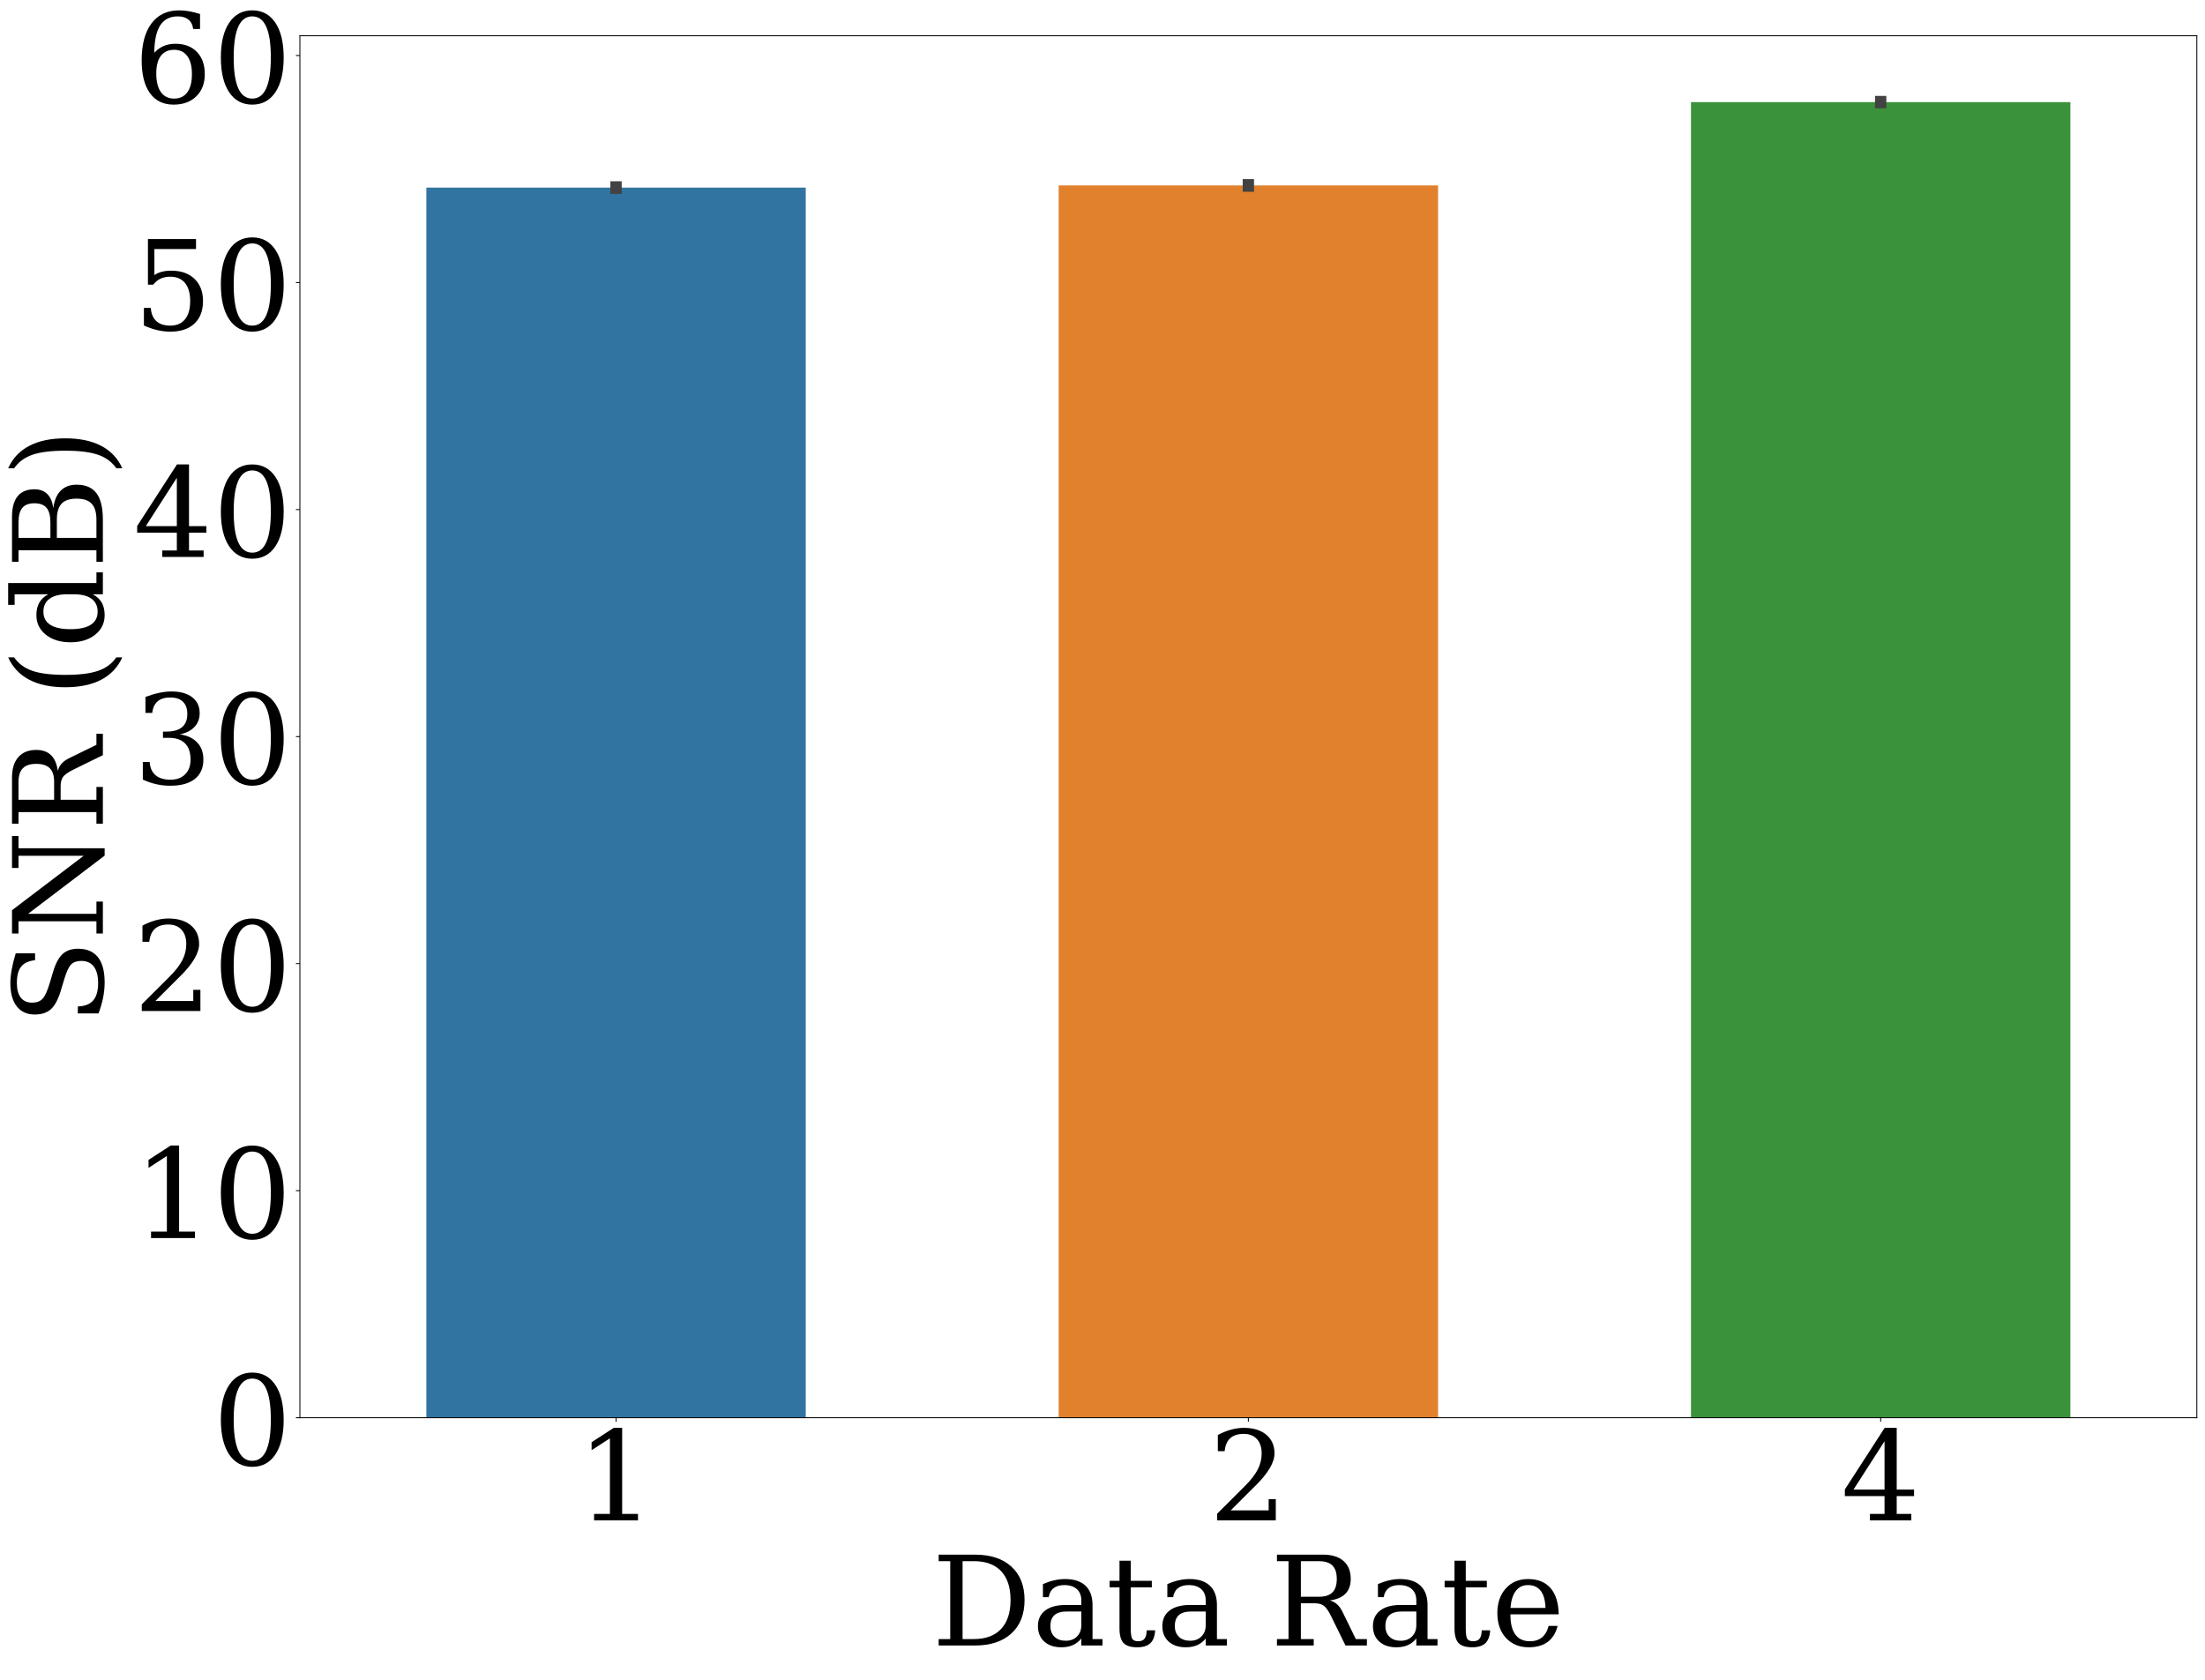
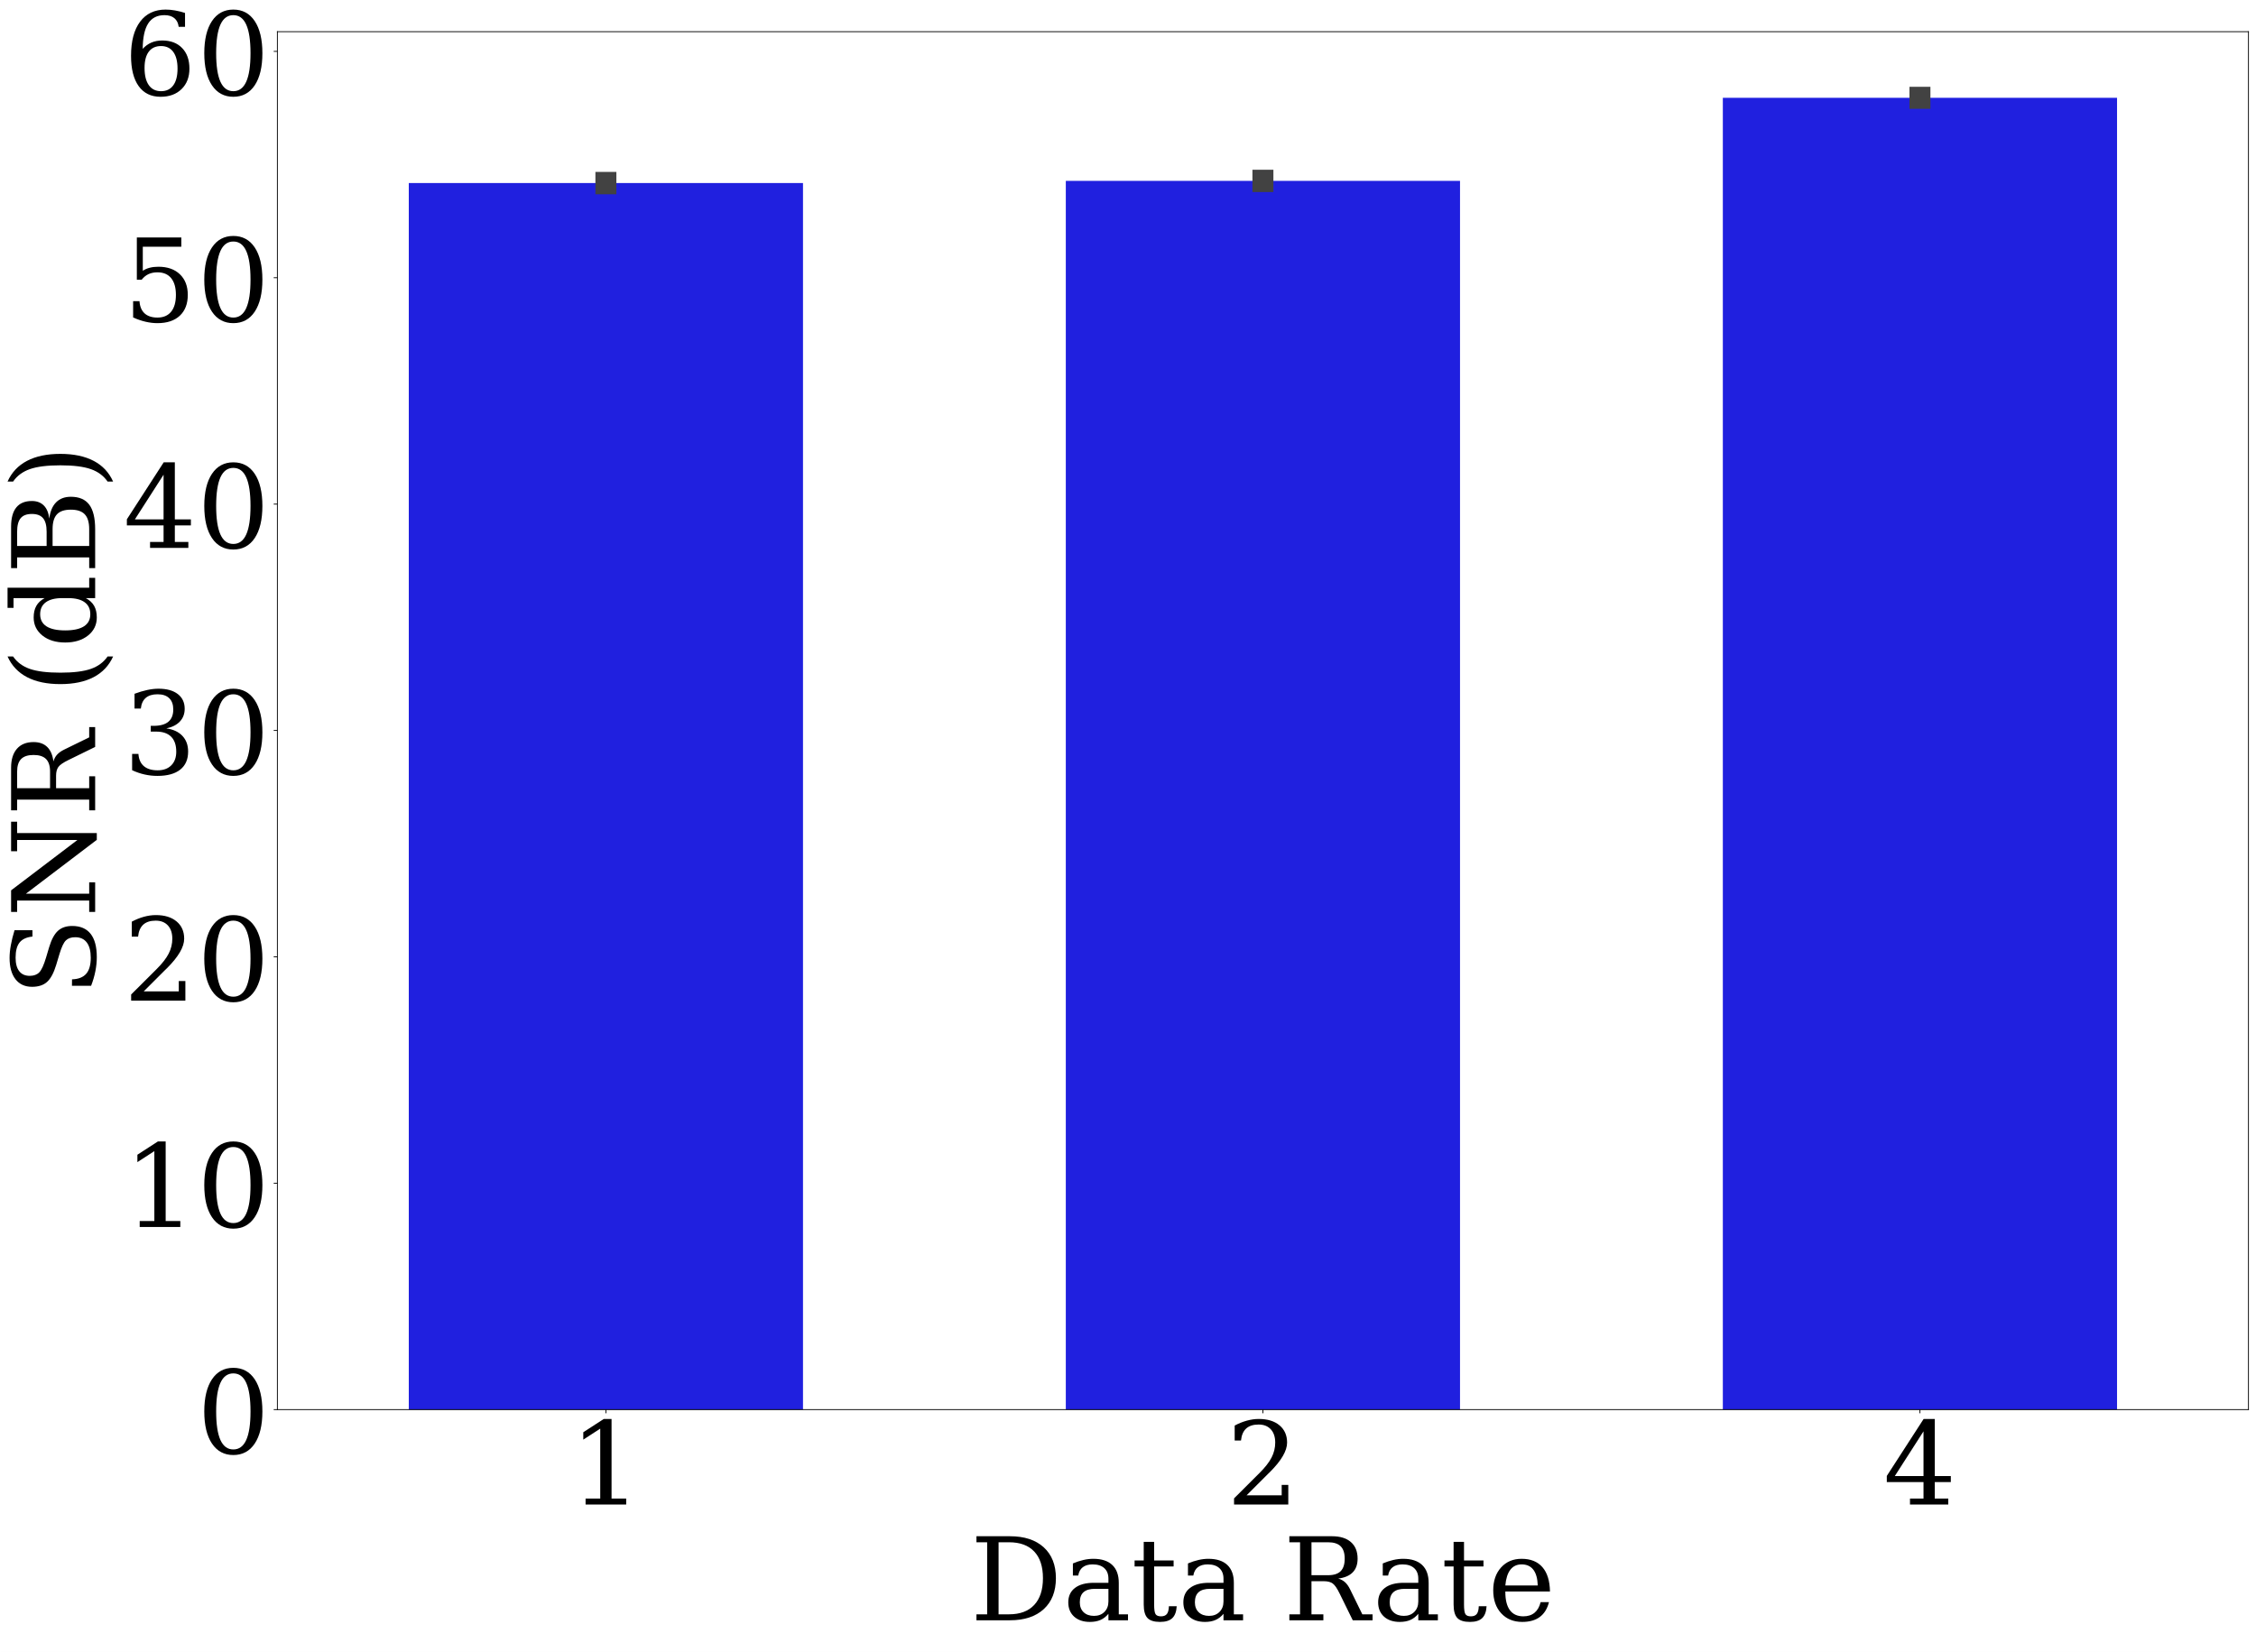
- <svg xmlns="http://www.w3.org/2000/svg" xmlns:xlink="http://www.w3.org/1999/xlink" width="1945.834pt" height="1482.361pt" viewBox="0 0 1945.834 1482.361" version="1.1">
+ <svg xmlns="http://www.w3.org/2000/svg" xmlns:xlink="http://www.w3.org/1999/xlink" width="2152.319pt" height="1576.168pt" viewBox="0 0 2152.319 1576.168" version="1.1">
  <defs>
    <style type="text/css">*{stroke-linejoin: round; stroke-linecap: butt}</style>
  </defs>
  <g id="figure_1">
    <g id="patch_1">
-       <path d="M 0 1482.361  L 1945.834 1482.361  L 1945.834 0  L 0 0  z " style="fill: #ffffff; stroke: #ffffff; stroke-linejoin: miter" />
+       <path d="M 0 1576.168  L 2152.319 1576.168  L 2152.319 0  L 0 0  z " style="fill: #ffffff; stroke: #ffffff; stroke-linejoin: miter" />
    </g>
    <g id="axes_1">
      <g id="patch_2">
-         <path d="M 264.634 1251.242  L 1938.634 1251.242  L 1938.634 31.562  L 264.634 31.562  z " style="fill: #ffffff" />
+         <path d="M 264.634 1345.05  L 2145.119 1345.05  L 2145.119 30.235  L 264.634 30.235  z " style="fill: #ffffff" />
      </g>
      <g id="patch_3">
-         <path d="M 376.234 1251.242  L 711.034 1251.242  L 711.034 165.555  L 376.234 165.555  z " clip-path="url(#p910749c898)" style="fill: #3274a1" />
+         <path d="M 390 1345.05  L 766.097 1345.05  L 766.097 174.65  L 390 174.65  z " clip-path="url(#pa9aadc0097)" style="fill: #2020df" />
      </g>
      <g id="patch_4">
-         <path d="M 934.234 1251.242  L 1269.034 1251.242  L 1269.034 163.662  L 934.234 163.662  z " clip-path="url(#p910749c898)" style="fill: #e1812c" />
+         <path d="M 1016.828 1345.05  L 1392.925 1345.05  L 1392.925 172.609  L 1016.828 172.609  z " clip-path="url(#pa9aadc0097)" style="fill: #2020df" />
      </g>
      <g id="patch_5">
-         <path d="M 1492.234 1251.242  L 1827.034 1251.242  L 1827.034 90.132  L 1492.234 90.132  z " clip-path="url(#p910749c898)" style="fill: #3a923a" />
+         <path d="M 1643.657 1345.05  L 2019.754 1345.05  L 2019.754 93.342  L 1643.657 93.342  z " clip-path="url(#pa9aadc0097)" style="fill: #2020df" />
      </g>
      <g id="matplotlib.axis_1">
        <g id="xtick_1">
          <g id="line2d_1">
            <defs>
-               <path id="m98db6d3228" d="M 0 0  L 0 3.5  " style="stroke: #000000; stroke-width: 0.8" />
-             </defs>
-             <g>
-               <use xlink:href="#m98db6d3228" x="543.634" y="1251.242" style="stroke: #000000; stroke-width: 0.8" />
+               <path id="m40dd5d9bd1" d="M 0 0  L 0 3.5  " style="stroke: #000000; stroke-width: 0.8" />
+             </defs>
+             <g>
+               <use xlink:href="#m40dd5d9bd1" x="578.049" y="1345.05" style="stroke: #000000; stroke-width: 0.8" />
            </g>
          </g>
          <g id="text_1">
-             <g transform="translate(508.6406 1341.825) scale(1.1 -1.1)">
+             <g transform="translate(543.0548 1435.632) scale(1.1 -1.1)">
              <defs>
                <path id="DejaVuSerif-31" d="M 909 0  L 909 331  L 1722 331  L 1722 4213  L 781 3603  L 781 4013  L 1919 4750  L 2350 4750  L 2350 331  L 3163 331  L 3163 0  L 909 0  z " transform="scale(0.015625)" />
              </defs>
              <use xlink:href="#DejaVuSerif-31" />
            </g>
          </g>
        </g>
        <g id="xtick_2">
          <g id="line2d_2">
            <g>
-               <use xlink:href="#m98db6d3228" x="1101.634" y="1251.242" style="stroke: #000000; stroke-width: 0.8" />
+               <use xlink:href="#m40dd5d9bd1" x="1204.877" y="1345.05" style="stroke: #000000; stroke-width: 0.8" />
            </g>
          </g>
          <g id="text_2">
-             <g transform="translate(1066.641 1341.825) scale(1.1 -1.1)">
+             <g transform="translate(1169.883 1435.632) scale(1.1 -1.1)">
              <defs>
                <path id="DejaVuSerif-32" d="M 819 3553  L 469 3553  L 469 4384  Q 803 4563 1142 4656  Q 1481 4750 1806 4750  Q 2534 4750 2956 4397  Q 3378 4044 3378 3438  Q 3378 2753 2422 1800  Q 2347 1728 2309 1691  L 1131 513  L 3078 513  L 3078 1088  L 3444 1088  L 3444 0  L 434 0  L 434 341  L 1850 1753  Q 2319 2222 2519 2614  Q 2719 3006 2719 3438  Q 2719 3909 2473 4175  Q 2228 4441 1797 4441  Q 1350 4441 1106 4219  Q 863 3997 819 3553  z " transform="scale(0.015625)" />
              </defs>
              <use xlink:href="#DejaVuSerif-32" />
            </g>
          </g>
        </g>
        <g id="xtick_3">
          <g id="line2d_3">
            <g>
-               <use xlink:href="#m98db6d3228" x="1659.634" y="1251.242" style="stroke: #000000; stroke-width: 0.8" />
+               <use xlink:href="#m40dd5d9bd1" x="1831.705" y="1345.05" style="stroke: #000000; stroke-width: 0.8" />
            </g>
          </g>
          <g id="text_3">
-             <g transform="translate(1624.641 1341.825) scale(1.1 -1.1)">
+             <g transform="translate(1796.711 1435.632) scale(1.1 -1.1)">
              <defs>
                <path id="DejaVuSerif-34" d="M 2234 1581  L 2234 4063  L 641 1581  L 2234 1581  z M 3609 0  L 1484 0  L 1484 331  L 2234 331  L 2234 1247  L 197 1247  L 197 1588  L 2241 4750  L 2859 4750  L 2859 1581  L 3750 1581  L 3750 1247  L 2859 1247  L 2859 331  L 3609 331  L 3609 0  z " transform="scale(0.015625)" />
              </defs>
              <use xlink:href="#DejaVuSerif-34" />
            </g>
          </g>
        </g>
        <g id="text_4">
-           <g transform="translate(822.2687 1452.284) scale(1.1 -1.1)">
+           <g transform="translate(925.5113 1546.092) scale(1.1 -1.1)">
            <defs>
              <path id="DejaVuSerif-44" d="M 1581 331  L 2163 331  Q 3072 331 3558 850  Q 4044 1369 4044 2338  Q 4044 3306 3559 3818  Q 3075 4331 2163 4331  L 1581 4331  L 1581 331  z M 353 0  L 353 331  L 947 331  L 947 4331  L 353 4331  L 353 4666  L 2209 4666  Q 3416 4666 4089 4050  Q 4763 3434 4763 2338  Q 4763 1238 4088 619  Q 3413 0 2209 0  L 353 0  z " transform="scale(0.015625)" />
              <path id="DejaVuSerif-61" d="M 2547 1044  L 2547 1747  L 1806 1747  Q 1378 1747 1168 1562  Q 959 1378 959 997  Q 959 650 1171 447  Q 1384 244 1747 244  Q 2106 244 2326 466  Q 2547 688 2547 1044  z M 3122 2075  L 3122 331  L 3634 331  L 3634 0  L 2547 0  L 2547 359  Q 2356 128 2106 18  Q 1856 -91 1522 -91  Q 969 -91 644 203  Q 319 497 319 997  Q 319 1513 691 1797  Q 1063 2081 1741 2081  L 2547 2081  L 2547 2309  Q 2547 2688 2317 2895  Q 2088 3103 1672 3103  Q 1328 3103 1125 2947  Q 922 2791 872 2484  L 575 2484  L 575 3156  Q 875 3284 1158 3348  Q 1441 3413 1709 3413  Q 2400 3413 2761 3070  Q 3122 2728 3122 2075  z " transform="scale(0.015625)" />
              <path id="DejaVuSerif-74" d="M 691 2988  L 184 2988  L 184 3322  L 691 3322  L 691 4353  L 1269 4353  L 1269 3322  L 2350 3322  L 2350 2988  L 1269 2988  L 1269 878  Q 1269 456 1350 337  Q 1431 219 1650 219  Q 1875 219 1978 351  Q 2081 484 2088 781  L 2522 781  Q 2497 328 2275 118  Q 2053 -91 1600 -91  Q 1103 -91 897 129  Q 691 350 691 878  L 691 2988  z " transform="scale(0.015625)" />
              <path id="DejaVuSerif-20" transform="scale(0.015625)" />
              <path id="DejaVuSerif-52" d="M 3066 2316  Q 3284 2256 3442 2114  Q 3600 1972 3725 1716  L 4403 331  L 4972 331  L 4972 0  L 3872 0  L 3144 1484  Q 2934 1916 2759 2042  Q 2584 2169 2278 2169  L 1581 2169  L 1581 331  L 2241 331  L 2241 0  L 353 0  L 353 331  L 947 331  L 947 4331  L 353 4331  L 353 4666  L 2719 4666  Q 3400 4666 3770 4341  Q 4141 4016 4141 3419  Q 4141 2938 3870 2661  Q 3600 2384 3066 2316  z M 1581 2503  L 2503 2503  Q 2975 2503 3200 2726  Q 3425 2950 3425 3419  Q 3425 3888 3200 4109  Q 2975 4331 2503 4331  L 1581 4331  L 1581 2503  z " transform="scale(0.015625)" />
              <path id="DejaVuSerif-65" d="M 3469 1600  L 991 1600  L 991 1575  Q 991 903 1244 561  Q 1497 219 1991 219  Q 2369 219 2611 417  Q 2853 616 2950 1006  L 3413 1006  Q 3275 459 2904 184  Q 2534 -91 1931 -91  Q 1203 -91 761 389  Q 319 869 319 1663  Q 319 2450 753 2931  Q 1188 3413 1894 3413  Q 2647 3413 3050 2948  Q 3453 2484 3469 1600  z M 2791 1931  Q 2772 2513 2545 2808  Q 2319 3103 1894 3103  Q 1497 3103 1269 2806  Q 1041 2509 991 1931  L 2791 1931  z " transform="scale(0.015625)" />
            </defs>
            <use xlink:href="#DejaVuSerif-44" />
            <use xlink:href="#DejaVuSerif-61" x="80.176" />
            <use xlink:href="#DejaVuSerif-74" x="139.795" />
            <use xlink:href="#DejaVuSerif-61" x="179.98" />
            <use xlink:href="#DejaVuSerif-20" x="239.6" />
            <use xlink:href="#DejaVuSerif-52" x="271.387" />
            <use xlink:href="#DejaVuSerif-61" x="348.93" />
            <use xlink:href="#DejaVuSerif-74" x="408.549" />
            <use xlink:href="#DejaVuSerif-65" x="448.734" />
          </g>
        </g>
      </g>
      <g id="matplotlib.axis_2">
        <g id="ytick_1">
          <g id="line2d_4">
            <defs>
-               <path id="m098efc2216" d="M 0 0  L -3.5 0  " style="stroke: #000000; stroke-width: 0.8" />
-             </defs>
-             <g>
-               <use xlink:href="#m098efc2216" x="264.634" y="1251.242" style="stroke: #000000; stroke-width: 0.8" />
+               <path id="m21cd8b4955" d="M 0 0  L -3.5 0  " style="stroke: #000000; stroke-width: 0.8" />
+             </defs>
+             <g>
+               <use xlink:href="#m21cd8b4955" x="264.634" y="1345.05" style="stroke: #000000; stroke-width: 0.8" />
            </g>
          </g>
          <g id="text_5">
-             <g transform="translate(187.6469 1293.034) scale(1.1 -1.1)">
+             <g transform="translate(187.6469 1386.841) scale(1.1 -1.1)">
              <defs>
                <path id="DejaVuSerif-30" d="M 2034 219  Q 2513 219 2750 744  Q 2988 1269 2988 2328  Q 2988 3391 2750 3916  Q 2513 4441 2034 4441  Q 1556 4441 1318 3916  Q 1081 3391 1081 2328  Q 1081 1269 1318 744  Q 1556 219 2034 219  z M 2034 -91  Q 1275 -91 848 546  Q 422 1184 422 2328  Q 422 3475 848 4112  Q 1275 4750 2034 4750  Q 2797 4750 3222 4112  Q 3647 3475 3647 2328  Q 3647 1184 3222 546  Q 2797 -91 2034 -91  z " transform="scale(0.015625)" />
              </defs>
              <use xlink:href="#DejaVuSerif-30" />
            </g>
          </g>
        </g>
        <g id="ytick_2">
          <g id="line2d_5">
            <g>
-               <use xlink:href="#m098efc2216" x="264.634" y="1050.867" style="stroke: #000000; stroke-width: 0.8" />
+               <use xlink:href="#m21cd8b4955" x="264.634" y="1129.04" style="stroke: #000000; stroke-width: 0.8" />
            </g>
          </g>
          <g id="text_6">
-             <g transform="translate(117.6594 1092.658) scale(1.1 -1.1)">
+             <g transform="translate(117.6594 1170.831) scale(1.1 -1.1)">
              <use xlink:href="#DejaVuSerif-31" />
              <use xlink:href="#DejaVuSerif-30" x="63.623" />
            </g>
          </g>
        </g>
        <g id="ytick_3">
          <g id="line2d_6">
            <g>
-               <use xlink:href="#m098efc2216" x="264.634" y="850.492" style="stroke: #000000; stroke-width: 0.8" />
+               <use xlink:href="#m21cd8b4955" x="264.634" y="913.03" style="stroke: #000000; stroke-width: 0.8" />
            </g>
          </g>
          <g id="text_7">
-             <g transform="translate(117.6594 892.2834) scale(1.1 -1.1)">
+             <g transform="translate(117.6594 954.8216) scale(1.1 -1.1)">
              <use xlink:href="#DejaVuSerif-32" />
              <use xlink:href="#DejaVuSerif-30" x="63.623" />
            </g>
          </g>
        </g>
        <g id="ytick_4">
          <g id="line2d_7">
            <g>
-               <use xlink:href="#m098efc2216" x="264.634" y="650.117" style="stroke: #000000; stroke-width: 0.8" />
+               <use xlink:href="#m21cd8b4955" x="264.634" y="697.021" style="stroke: #000000; stroke-width: 0.8" />
            </g>
          </g>
          <g id="text_8">
-             <g transform="translate(117.6594 691.9082) scale(1.1 -1.1)">
+             <g transform="translate(117.6594 738.8119) scale(1.1 -1.1)">
              <defs>
                <path id="DejaVuSerif-33" d="M 622 4469  Q 988 4606 1323 4678  Q 1659 4750 1953 4750  Q 2638 4750 3022 4454  Q 3406 4159 3406 3634  Q 3406 3213 3140 2930  Q 2875 2647 2388 2547  Q 2963 2466 3280 2130  Q 3597 1794 3597 1259  Q 3597 606 3158 257  Q 2719 -91 1894 -91  Q 1528 -91 1179 -12  Q 831 66 488 225  L 488 1131  L 838 1131  Q 869 681 1141 450  Q 1413 219 1906 219  Q 2384 219 2661 495  Q 2938 772 2938 1253  Q 2938 1803 2653 2086  Q 2369 2369 1819 2369  L 1522 2369  L 1522 2688  L 1678 2688  Q 2225 2688 2498 2914  Q 2772 3141 2772 3597  Q 2772 4006 2547 4223  Q 2322 4441 1900 4441  Q 1478 4441 1245 4241  Q 1013 4041 972 3647  L 622 3647  L 622 4469  z " transform="scale(0.015625)" />
              </defs>
              <use xlink:href="#DejaVuSerif-33" />
              <use xlink:href="#DejaVuSerif-30" x="63.623" />
            </g>
          </g>
        </g>
        <g id="ytick_5">
          <g id="line2d_8">
            <g>
-               <use xlink:href="#m098efc2216" x="264.634" y="449.742" style="stroke: #000000; stroke-width: 0.8" />
+               <use xlink:href="#m21cd8b4955" x="264.634" y="481.011" style="stroke: #000000; stroke-width: 0.8" />
            </g>
          </g>
          <g id="text_9">
-             <g transform="translate(117.6594 491.5331) scale(1.1 -1.1)">
+             <g transform="translate(117.6594 522.8022) scale(1.1 -1.1)">
              <use xlink:href="#DejaVuSerif-34" />
              <use xlink:href="#DejaVuSerif-30" x="63.623" />
            </g>
          </g>
        </g>
        <g id="ytick_6">
          <g id="line2d_9">
            <g>
-               <use xlink:href="#m098efc2216" x="264.634" y="249.367" style="stroke: #000000; stroke-width: 0.8" />
+               <use xlink:href="#m21cd8b4955" x="264.634" y="265.001" style="stroke: #000000; stroke-width: 0.8" />
            </g>
          </g>
          <g id="text_10">
-             <g transform="translate(117.6594 291.1579) scale(1.1 -1.1)">
+             <g transform="translate(117.6594 306.7925) scale(1.1 -1.1)">
              <defs>
                <path id="DejaVuSerif-35" d="M 3219 4666  L 3219 4153  L 1081 4153  L 1081 2816  Q 1244 2928 1461 2984  Q 1678 3041 1947 3041  Q 2703 3041 3140 2622  Q 3578 2203 3578 1478  Q 3578 738 3136 323  Q 2694 -91 1894 -91  Q 1572 -91 1234 -12  Q 897 66 544 225  L 544 1131  L 897 1131  Q 925 688 1179 453  Q 1434 219 1894 219  Q 2388 219 2653 544  Q 2919 869 2919 1478  Q 2919 2084 2655 2407  Q 2391 2731 1894 2731  Q 1613 2731 1398 2631  Q 1184 2531 1019 2322  L 750 2322  L 750 4666  L 3219 4666  z " transform="scale(0.015625)" />
              </defs>
              <use xlink:href="#DejaVuSerif-35" />
              <use xlink:href="#DejaVuSerif-30" x="63.623" />
            </g>
          </g>
        </g>
        <g id="ytick_7">
          <g id="line2d_10">
            <g>
-               <use xlink:href="#m098efc2216" x="264.634" y="48.991" style="stroke: #000000; stroke-width: 0.8" />
+               <use xlink:href="#m21cd8b4955" x="264.634" y="48.991" style="stroke: #000000; stroke-width: 0.8" />
            </g>
          </g>
          <g id="text_11">
            <g transform="translate(117.6594 90.78281) scale(1.1 -1.1)">
              <defs>
                <path id="DejaVuSerif-36" d="M 2094 219  Q 2534 219 2771 542  Q 3009 866 3009 1472  Q 3009 2078 2771 2401  Q 2534 2725 2094 2725  Q 1647 2725 1412 2412  Q 1178 2100 1178 1509  Q 1178 888 1415 553  Q 1653 219 2094 219  z M 1075 2569  Q 1288 2803 1556 2918  Q 1825 3034 2163 3034  Q 2859 3034 3264 2615  Q 3669 2197 3669 1472  Q 3669 763 3233 336  Q 2797 -91 2069 -91  Q 1278 -91 853 498  Q 428 1088 428 2181  Q 428 3406 931 4078  Q 1434 4750 2350 4750  Q 2597 4750 2869 4703  Q 3141 4656 3425 4563  L 3425 3794  L 3072 3794  Q 3034 4109 2831 4275  Q 2628 4441 2284 4441  Q 1678 4441 1381 3981  Q 1084 3522 1075 2569  z " transform="scale(0.015625)" />
              </defs>
              <use xlink:href="#DejaVuSerif-36" />
              <use xlink:href="#DejaVuSerif-30" x="63.623" />
            </g>
          </g>
        </g>
        <g id="text_12">
-           <g transform="translate(90.78281 904.6374) rotate(-90) scale(1.1 -1.1)">
+           <g transform="translate(90.78281 950.8774) rotate(-90) scale(1.1 -1.1)">
            <defs>
              <path id="DejaVuSerif-53" d="M 594 225  L 594 1288  L 953 1284  Q 969 753 1261 498  Q 1553 244 2150 244  Q 2706 244 2998 464  Q 3291 684 3291 1106  Q 3291 1444 3114 1625  Q 2938 1806 2369 1978  L 1753 2163  Q 1084 2366 811 2669  Q 538 2972 538 3500  Q 538 4094 959 4422  Q 1381 4750 2144 4750  Q 2469 4750 2856 4679  Q 3244 4609 3681 4475  L 3681 3481  L 3328 3481  Q 3275 3975 2998 4195  Q 2722 4416 2156 4416  Q 1663 4416 1405 4214  Q 1147 4013 1147 3628  Q 1147 3294 1340 3103  Q 1534 2913 2163 2725  L 2741 2553  Q 3375 2363 3645 2067  Q 3916 1772 3916 1275  Q 3916 597 3481 253  Q 3047 -91 2188 -91  Q 1803 -91 1404 -12  Q 1006 66 594 225  z " transform="scale(0.015625)" />
              <path id="DejaVuSerif-4e" d="M 313 0  L 313 331  L 941 331  L 941 4331  L 313 4331  L 313 4666  L 1509 4666  L 4306 984  L 4306 4331  L 3681 4331  L 3681 4666  L 5319 4666  L 5319 4331  L 4691 4331  L 4691 -91  L 4313 -91  L 1325 3841  L 1325 331  L 1953 331  L 1953 0  L 313 0  z " transform="scale(0.015625)" />
              <path id="DejaVuSerif-28" d="M 2041 -997  Q 1281 -656 893 83  Q 506 822 506 1931  Q 506 3044 893 3783  Q 1281 4522 2041 4863  L 2041 4556  Q 1559 4225 1350 3623  Q 1141 3022 1141 1931  Q 1141 844 1350 242  Q 1559 -359 2041 -691  L 2041 -997  z " transform="scale(0.015625)" />
              <path id="DejaVuSerif-64" d="M 3359 331  L 3909 331  L 3909 0  L 2784 0  L 2784 519  Q 2616 206 2355 57  Q 2094 -91 1709 -91  Q 1097 -91 708 395  Q 319 881 319 1663  Q 319 2444 706 2928  Q 1094 3413 1709 3413  Q 2094 3413 2355 3264  Q 2616 3116 2784 2803  L 2784 4531  L 2241 4531  L 2241 4863  L 3359 4863  L 3359 331  z M 2784 1497  L 2784 1825  Q 2784 2422 2554 2737  Q 2325 3053 1888 3053  Q 1444 3053 1217 2703  Q 991 2353 991 1663  Q 991 975 1217 622  Q 1444 269 1888 269  Q 2325 269 2554 583  Q 2784 897 2784 1497  z " transform="scale(0.015625)" />
              <path id="DejaVuSerif-42" d="M 1581 331  L 2516 331  Q 3078 331 3337 575  Q 3597 819 3597 1350  Q 3597 1878 3339 2120  Q 3081 2363 2516 2363  L 1581 2363  L 1581 331  z M 1581 2694  L 2375 2694  Q 2888 2694 3123 2891  Q 3359 3088 3359 3513  Q 3359 3941 3123 4136  Q 2888 4331 2375 4331  L 1581 4331  L 1581 2694  z M 353 0  L 353 331  L 947 331  L 947 4331  L 353 4331  L 353 4666  L 2656 4666  Q 3363 4666 3720 4377  Q 4078 4088 4078 3513  Q 4078 3097 3829 2850  Q 3581 2603 3103 2547  Q 3697 2472 4005 2167  Q 4313 1863 4313 1350  Q 4313 656 3875 328  Q 3438 0 2509 0  L 353 0  z " transform="scale(0.015625)" />
              <path id="DejaVuSerif-29" d="M 453 -997  L 453 -691  Q 934 -359 1145 242  Q 1356 844 1356 1931  Q 1356 3022 1145 3623  Q 934 4225 453 4556  L 453 4863  Q 1216 4522 1603 3783  Q 1991 3044 1991 1931  Q 1991 822 1603 83  Q 1216 -656 453 -997  z " transform="scale(0.015625)" />
            </defs>
            <use xlink:href="#DejaVuSerif-53" />
            <use xlink:href="#DejaVuSerif-4e" x="68.506" />
            <use xlink:href="#DejaVuSerif-52" x="156.006" />
            <use xlink:href="#DejaVuSerif-20" x="231.299" />
            <use xlink:href="#DejaVuSerif-28" x="263.086" />
            <use xlink:href="#DejaVuSerif-64" x="302.1" />
            <use xlink:href="#DejaVuSerif-42" x="366.113" />
            <use xlink:href="#DejaVuSerif-29" x="439.6" />
          </g>
        </g>
      </g>
      <g id="line2d_11">
-         <path d="M 543.634 166.194  L 543.634 164.982  " clip-path="url(#p910749c898)" style="fill: none; stroke: #424242; stroke-width: 10; stroke-linecap: square" />
+         <path d="M 578.049 175.37  L 578.049 174.033  " clip-path="url(#pa9aadc0097)" style="fill: none; stroke: #424242; stroke-width: 20; stroke-linecap: square" />
      </g>
      <g id="line2d_12">
-         <path d="M 1101.634 164.244  L 1101.634 163.045  " clip-path="url(#p910749c898)" style="fill: none; stroke: #424242; stroke-width: 10; stroke-linecap: square" />
+         <path d="M 1204.877 173.235  L 1204.877 171.997  " clip-path="url(#pa9aadc0097)" style="fill: none; stroke: #424242; stroke-width: 20; stroke-linecap: square" />
      </g>
      <g id="line2d_13">
-         <path d="M 1659.634 90.592  L 1659.634 89.642  " clip-path="url(#p910749c898)" style="fill: none; stroke: #424242; stroke-width: 10; stroke-linecap: square" />
+         <path d="M 1831.705 93.807  L 1831.705 92.845  " clip-path="url(#pa9aadc0097)" style="fill: none; stroke: #424242; stroke-width: 20; stroke-linecap: square" />
      </g>
      <g id="patch_6">
-         <path d="M 264.634 1251.242  L 264.634 31.562  " style="fill: none; stroke: #000000; stroke-width: 0.8; stroke-linejoin: miter; stroke-linecap: square" />
+         <path d="M 264.634 1345.05  L 264.634 30.235  " style="fill: none; stroke: #000000; stroke-width: 0.8; stroke-linejoin: miter; stroke-linecap: square" />
      </g>
      <g id="patch_7">
-         <path d="M 1938.634 1251.242  L 1938.634 31.562  " style="fill: none; stroke: #000000; stroke-width: 0.8; stroke-linejoin: miter; stroke-linecap: square" />
+         <path d="M 2145.119 1345.05  L 2145.119 30.235  " style="fill: none; stroke: #000000; stroke-width: 0.8; stroke-linejoin: miter; stroke-linecap: square" />
      </g>
      <g id="patch_8">
-         <path d="M 264.634 1251.242  L 1938.634 1251.242  " style="fill: none; stroke: #000000; stroke-width: 0.8; stroke-linejoin: miter; stroke-linecap: square" />
+         <path d="M 264.634 1345.05  L 2145.119 1345.05  " style="fill: none; stroke: #000000; stroke-width: 0.8; stroke-linejoin: miter; stroke-linecap: square" />
      </g>
      <g id="patch_9">
-         <path d="M 264.634 31.562  L 1938.634 31.562  " style="fill: none; stroke: #000000; stroke-width: 0.8; stroke-linejoin: miter; stroke-linecap: square" />
+         <path d="M 264.634 30.235  L 2145.119 30.235  " style="fill: none; stroke: #000000; stroke-width: 0.8; stroke-linejoin: miter; stroke-linecap: square" />
      </g>
    </g>
  </g>
  <defs>
-     <clipPath id="p910749c898">
-       <rect x="264.634" y="31.562" width="1674" height="1219.68" />
+     <clipPath id="pa9aadc0097">
+       <rect x="264.634" y="30.235" width="1880.485" height="1314.815" />
    </clipPath>
  </defs>
</svg>
